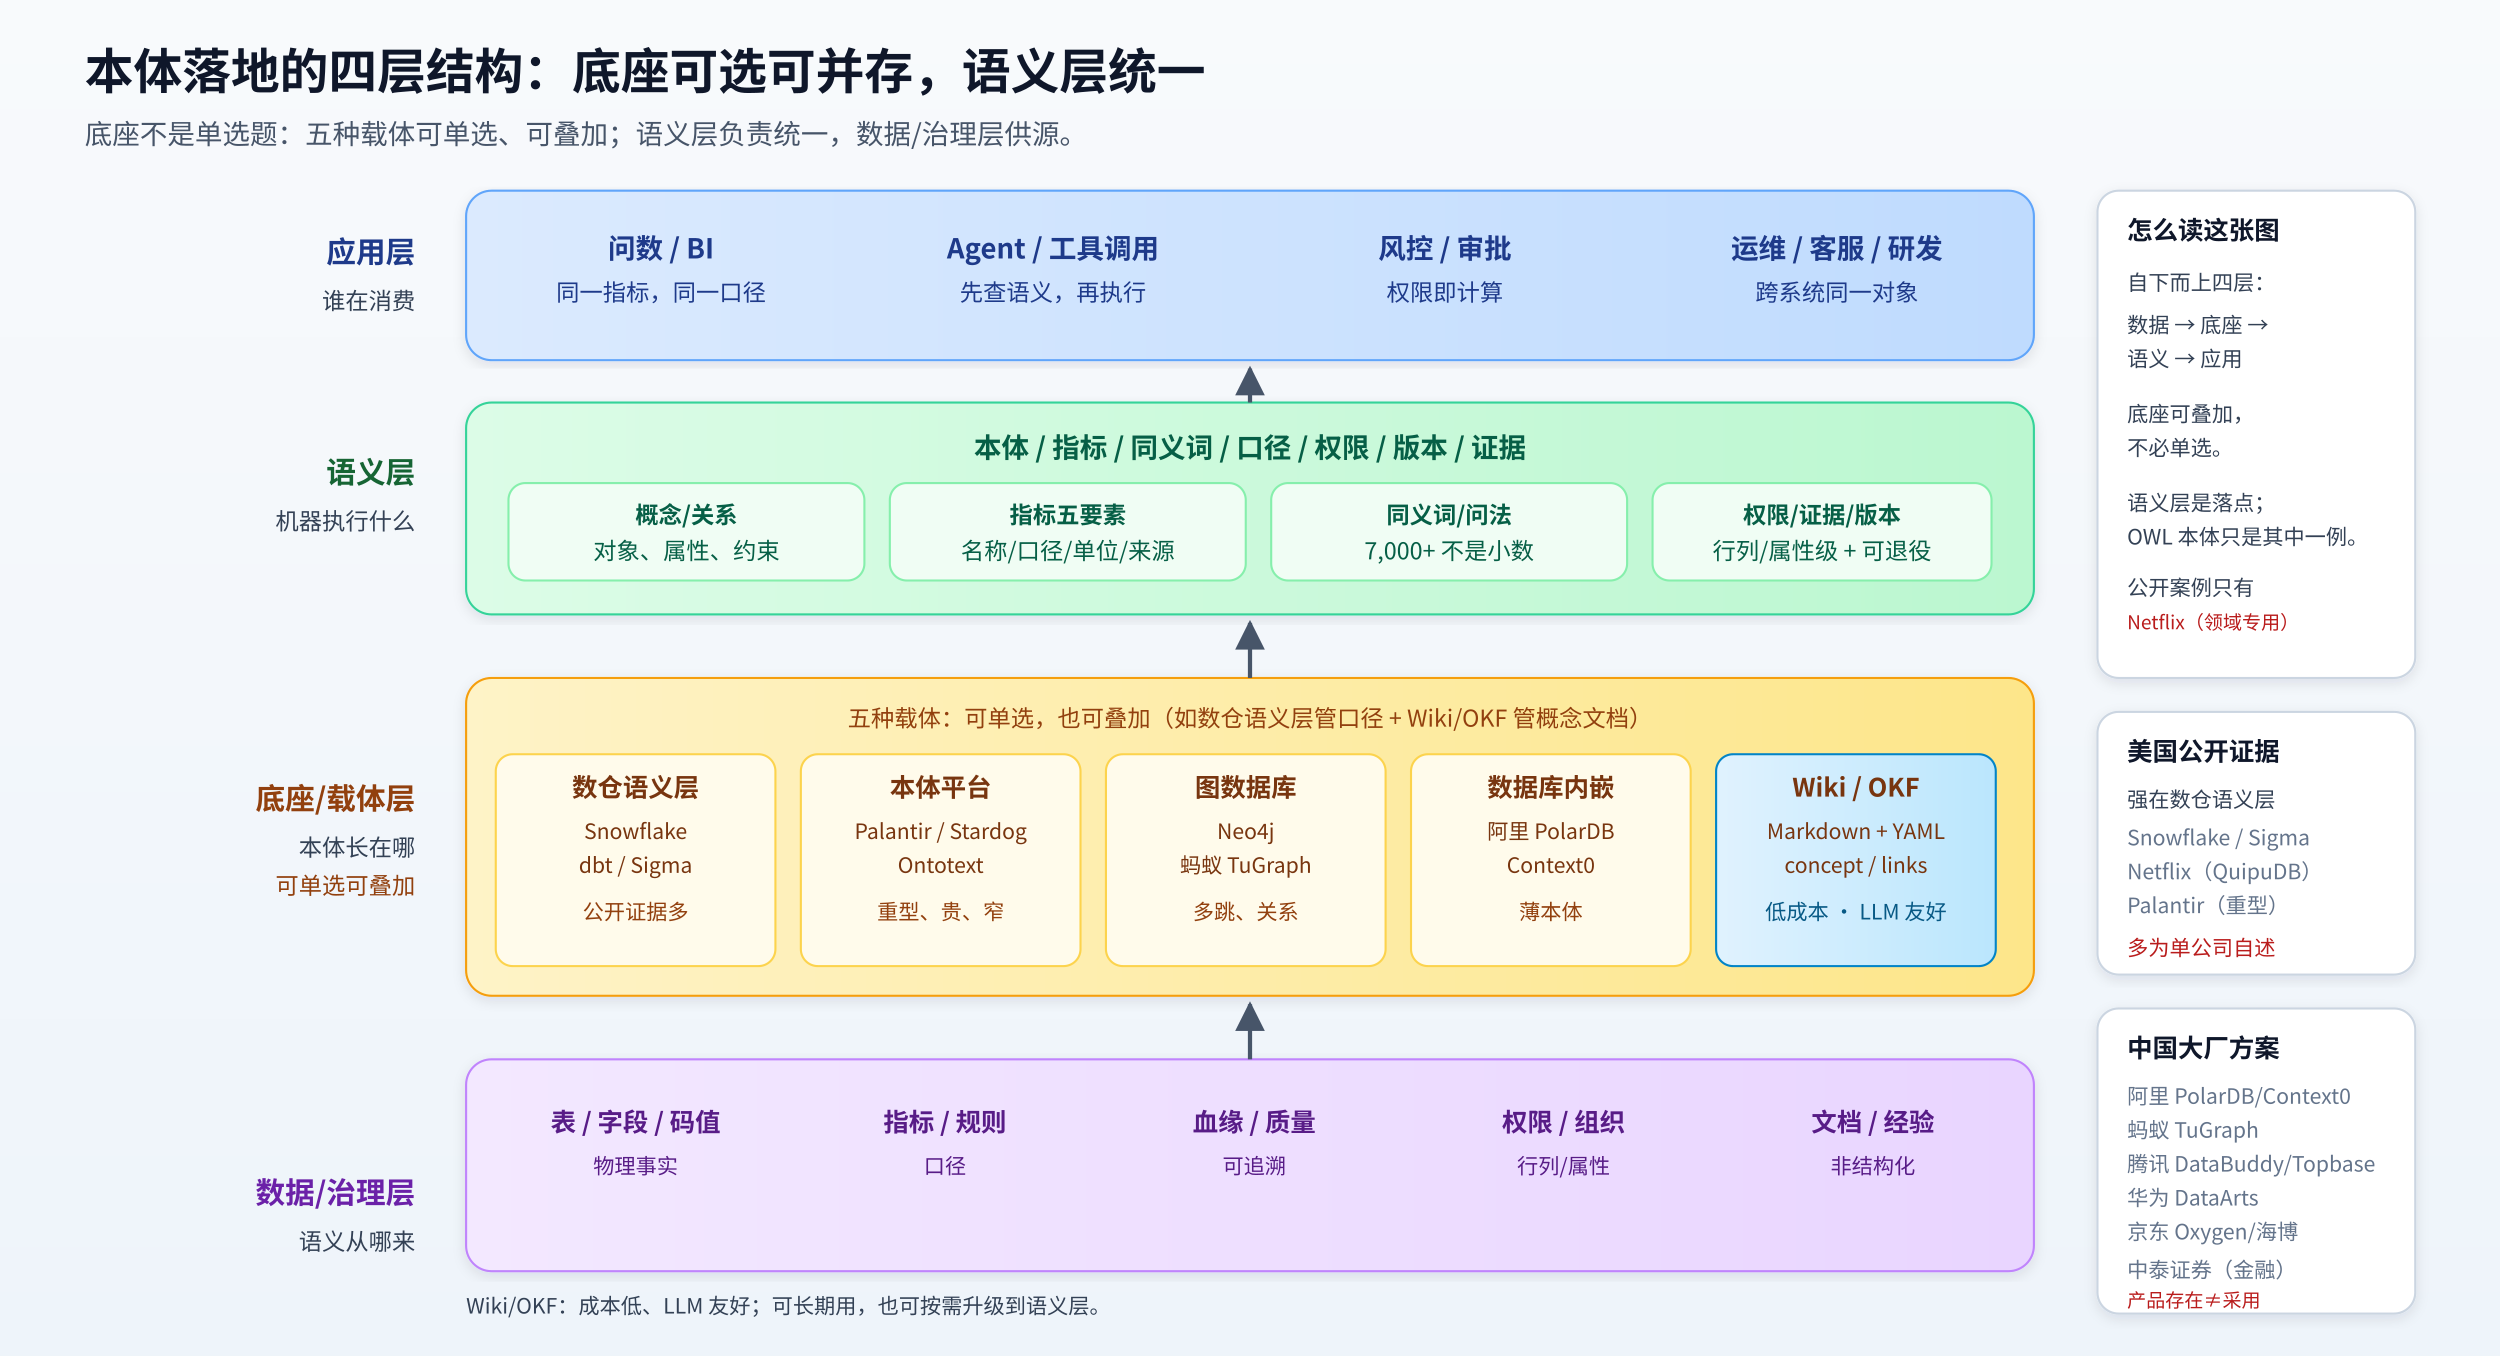
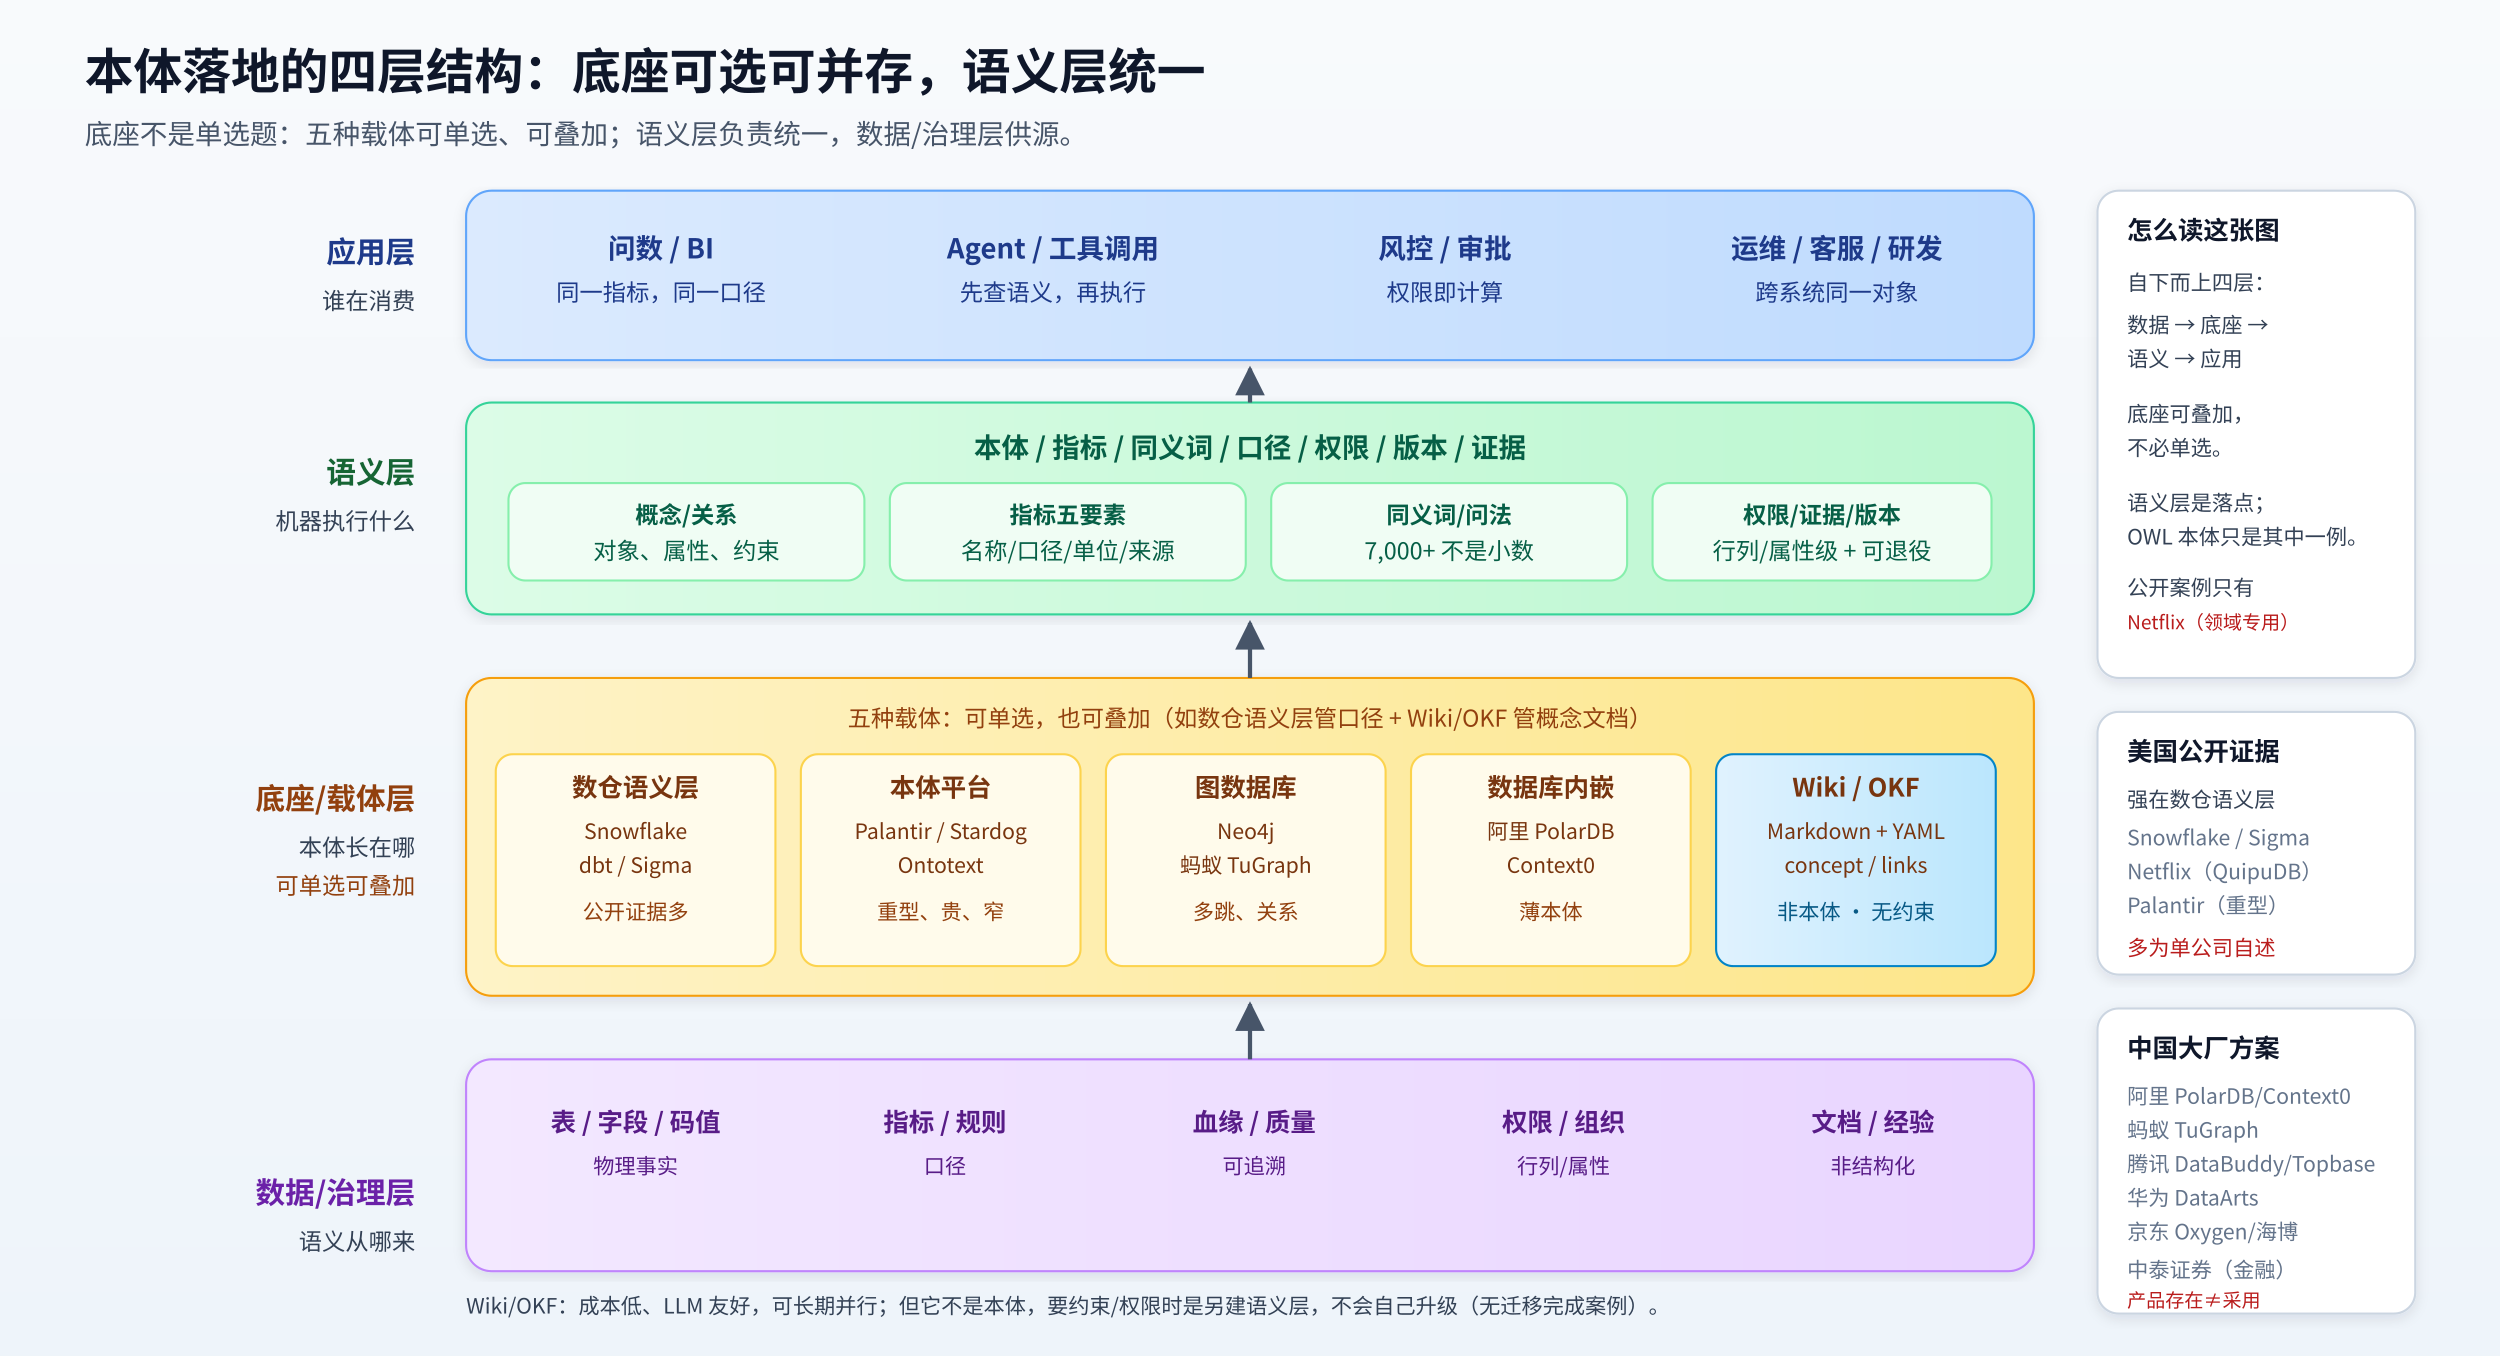
<svg xmlns="http://www.w3.org/2000/svg" width="1180" height="640" viewBox="0 0 1180 640" role="img" aria-labelledby="title desc">
  <defs>
    <linearGradient id="bg" x1="0" y1="0" x2="0" y2="1">
      <stop offset="0" stop-color="#f8fafc" />
      <stop offset="1" stop-color="#eef4fa" />
    </linearGradient>
    <linearGradient id="app" x1="0" y1="0" x2="1" y2="0">
      <stop offset="0" stop-color="#dbeafe" />
      <stop offset="1" stop-color="#bfdbfe" />
    </linearGradient>
    <linearGradient id="sem" x1="0" y1="0" x2="1" y2="0">
      <stop offset="0" stop-color="#dcfce7" />
      <stop offset="1" stop-color="#bbf7d0" />
    </linearGradient>
    <linearGradient id="plat" x1="0" y1="0" x2="1" y2="0">
      <stop offset="0" stop-color="#fef3c7" />
      <stop offset="1" stop-color="#fde68a" />
    </linearGradient>
    <linearGradient id="okf" x1="0" y1="0" x2="1" y2="0">
      <stop offset="0" stop-color="#e0f2fe" />
      <stop offset="1" stop-color="#bae6fd" />
    </linearGradient>
    <linearGradient id="data" x1="0" y1="0" x2="1" y2="0">
      <stop offset="0" stop-color="#f3e8ff" />
      <stop offset="1" stop-color="#e9d5ff" />
    </linearGradient>
    <filter id="shadow" x="-5%" y="-5%" width="110%" height="110%">
      <feDropShadow dx="0" dy="2" stdDeviation="3" flood-color="#0f172a" flood-opacity="0.10" />
    </filter>
    <marker id="arrow" viewBox="0 0 10 10" refX="9" refY="5" markerWidth="7" markerHeight="7" orient="auto-start-reverse">
      <path d="M 0 0 L 10 5 L 0 10 z" fill="#475569" />
    </marker>
  </defs>
  <rect width="1180" height="640" fill="url(#bg)" />
  <text x="40" y="42" font-family="PingFang SC, Noto Sans CJK SC, Microsoft YaHei, sans-serif" font-size="23" font-weight="700" fill="#0f172a">本体落地的四层结构：底座可选可并存，语义层统一</text>
  <text x="40" y="68" font-family="PingFang SC, Noto Sans CJK SC, Microsoft YaHei, sans-serif" font-size="13" fill="#475569">底座不是单选题：五种载体可单选、可叠加；语义层负责统一，数据/治理层供源。</text>
  <g font-family="PingFang SC, Noto Sans CJK SC, Microsoft YaHei, sans-serif" text-anchor="end">
    <text x="196" y="124" font-size="14" font-weight="700" fill="#1e3a8a">应用层</text>
    <text x="196" y="146" font-size="11" fill="#334155">谁在消费</text>
    <text x="196" y="228" font-size="14" font-weight="700" fill="#166534">语义层</text>
    <text x="196" y="250" font-size="11" fill="#334155">机器执行什么</text>
    <text x="196" y="382" font-size="14" font-weight="700" fill="#92400e">底座/载体层</text>
    <text x="196" y="404" font-size="11" fill="#334155">本体长在哪</text>
    <text x="196" y="422" font-size="11" fill="#92400e">可单选可叠加</text>
    <text x="196" y="568" font-size="14" font-weight="700" fill="#6b21a8">数据/治理层</text>
    <text x="196" y="590" font-size="11" fill="#334155">语义从哪来</text>
  </g>
  <rect x="220" y="90" width="740" height="80" rx="12" fill="url(#app)" stroke="#60a5fa" filter="url(#shadow)" />
  <g font-family="PingFang SC, Noto Sans CJK SC, Microsoft YaHei, sans-serif" font-size="13" fill="#1e3a8a" text-anchor="middle">
    <text x="312" y="122" font-weight="700">问数 / BI</text>
    <text x="312" y="142" font-size="11">同一指标，同一口径</text>
    <text x="497" y="122" font-weight="700">Agent / 工具调用</text>
    <text x="497" y="142" font-size="11">先查语义，再执行</text>
    <text x="682" y="122" font-weight="700">风控 / 审批</text>
    <text x="682" y="142" font-size="11">权限即计算</text>
    <text x="867" y="122" font-weight="700">运维 / 客服 / 研发</text>
    <text x="867" y="142" font-size="11">跨系统同一对象</text>
  </g>
  <rect x="220" y="190" width="740" height="100" rx="12" fill="url(#sem)" stroke="#34d399" filter="url(#shadow)" />
  <g font-family="PingFang SC, Noto Sans CJK SC, Microsoft YaHei, sans-serif" text-anchor="middle">
    <text x="590" y="216" font-size="13" font-weight="700" fill="#065f46">本体 / 指标 / 同义词 / 口径 / 权限 / 版本 / 证据</text>
    <g font-size="11" fill="#065f46">
      <rect x="240" y="228" width="168" height="46" rx="8" fill="#f0fdf4" stroke="#86efac" />
      <text x="324" y="247" font-weight="700">概念/关系</text>
      <text x="324" y="264">对象、属性、约束</text>
      <rect x="420" y="228" width="168" height="46" rx="8" fill="#f0fdf4" stroke="#86efac" />
      <text x="504" y="247" font-weight="700">指标五要素</text>
      <text x="504" y="264">名称/口径/单位/来源</text>
      <rect x="600" y="228" width="168" height="46" rx="8" fill="#f0fdf4" stroke="#86efac" />
      <text x="684" y="247" font-weight="700">同义词/问法</text>
      <text x="684" y="264">7,000+ 不是小数</text>
      <rect x="780" y="228" width="160" height="46" rx="8" fill="#f0fdf4" stroke="#86efac" />
      <text x="860" y="247" font-weight="700">权限/证据/版本</text>
      <text x="860" y="264">行列/属性级 + 可退役</text>
    </g>
  </g>
  <rect x="220" y="320" width="740" height="150" rx="12" fill="url(#plat)" stroke="#f59e0b" filter="url(#shadow)" />
  <text x="590" y="343" font-family="PingFang SC, Noto Sans CJK SC, Microsoft YaHei, sans-serif" font-size="11" fill="#92400e" text-anchor="middle">五种载体：可单选，也可叠加（如数仓语义层管口径 + Wiki/OKF 管概念文档）</text>
  <g font-family="PingFang SC, Noto Sans CJK SC, Microsoft YaHei, sans-serif" font-size="10" fill="#78350f" text-anchor="middle">
    <rect x="234" y="356" width="132" height="100" rx="8" fill="#fffbeb" stroke="#fcd34d" />
    <text x="300" y="376" font-size="12" font-weight="700">数仓语义层</text>
    <text x="300" y="396">Snowflake</text>
    <text x="300" y="412">dbt / Sigma</text>
    <text x="300" y="434" fill="#92400e">公开证据多</text>
    <rect x="378" y="356" width="132" height="100" rx="8" fill="#fffbeb" stroke="#fcd34d" />
    <text x="444" y="376" font-size="12" font-weight="700">本体平台</text>
    <text x="444" y="396">Palantir / Stardog</text>
    <text x="444" y="412">Ontotext</text>
    <text x="444" y="434" fill="#92400e">重型、贵、窄</text>
    <rect x="522" y="356" width="132" height="100" rx="8" fill="#fffbeb" stroke="#fcd34d" />
    <text x="588" y="376" font-size="12" font-weight="700">图数据库</text>
    <text x="588" y="396">Neo4j</text>
    <text x="588" y="412">蚂蚁 TuGraph</text>
    <text x="588" y="434" fill="#92400e">多跳、关系</text>
    <rect x="666" y="356" width="132" height="100" rx="8" fill="#fffbeb" stroke="#fcd34d" />
    <text x="732" y="376" font-size="12" font-weight="700">数据库内嵌</text>
    <text x="732" y="396">阿里 PolarDB</text>
    <text x="732" y="412">Context0</text>
    <text x="732" y="434" fill="#92400e">薄本体</text>
    <rect x="810" y="356" width="132" height="100" rx="8" fill="url(#okf)" stroke="#0284c7" />
    <text x="876" y="376" font-size="12" font-weight="700">Wiki / OKF</text>
    <text x="876" y="396">Markdown + YAML</text>
    <text x="876" y="412">concept / links</text>
-     <text x="876" y="434" fill="#075985">低成本 · LLM 友好</text>
+     <text x="876" y="434" fill="#075985">非本体 · 无约束</text>
  </g>
  <rect x="220" y="500" width="740" height="100" rx="12" fill="url(#data)" stroke="#c084fc" filter="url(#shadow)" />
  <g font-family="PingFang SC, Noto Sans CJK SC, Microsoft YaHei, sans-serif" font-size="12" fill="#581c87" text-anchor="middle">
    <text x="300" y="534" font-weight="700">表 / 字段 / 码值</text>
    <text x="300" y="554" font-size="10">物理事实</text>
    <text x="446" y="534" font-weight="700">指标 / 规则</text>
    <text x="446" y="554" font-size="10">口径</text>
    <text x="592" y="534" font-weight="700">血缘 / 质量</text>
    <text x="592" y="554" font-size="10">可追溯</text>
    <text x="738" y="534" font-weight="700">权限 / 组织</text>
    <text x="738" y="554" font-size="10">行列/属性</text>
    <text x="884" y="534" font-weight="700">文档 / 经验</text>
    <text x="884" y="554" font-size="10">非结构化</text>
  </g>
  <g stroke="#475569" stroke-width="2" marker-end="url(#arrow)" fill="none">
    <line x1="590" y1="500" x2="590" y2="474" />
    <line x1="590" y1="320" x2="590" y2="294" />
    <line x1="590" y1="190" x2="590" y2="174" />
  </g>
-   <text x="220" y="620" font-family="PingFang SC, Noto Sans CJK SC, Microsoft YaHei, sans-serif" font-size="10" fill="#334155">Wiki/OKF：成本低、LLM 友好；可长期用，也可按需升级到语义层。</text>
+   <text x="220" y="620" font-family="PingFang SC, Noto Sans CJK SC, Microsoft YaHei, sans-serif" font-size="10" fill="#334155">Wiki/OKF：成本低、LLM 友好，可长期并行；但它不是本体，要约束/权限时是另建语义层，不会自己升级（无迁移完成案例）。</text>
  <g font-family="PingFang SC, Noto Sans CJK SC, Microsoft YaHei, sans-serif">
    <rect x="990" y="90" width="150" height="230" rx="10" fill="#ffffff" stroke="#cbd5e1" filter="url(#shadow)" />
    <text x="1004" y="113" font-size="12" font-weight="700" fill="#0f172a">怎么读这张图</text>
    <text x="1004" y="137" font-size="10" fill="#334155">自下而上四层：</text>
    <text x="1004" y="157" font-size="10" fill="#334155">数据 → 底座 →</text>
    <text x="1004" y="173" font-size="10" fill="#334155">语义 → 应用</text>
    <text x="1004" y="199" font-size="10" fill="#334155">底座可叠加，</text>
    <text x="1004" y="215" font-size="10" fill="#334155">不必单选。</text>
    <text x="1004" y="241" font-size="10" fill="#334155">语义层是落点；</text>
    <text x="1004" y="257" font-size="10" fill="#334155">OWL 本体只是其中一例。</text>
    <text x="1004" y="281" font-size="10" fill="#334155">公开案例只有</text>
    <text x="1004" y="297" font-size="9" fill="#b91c1c">Netflix（领域专用）</text>
    <rect x="990" y="336" width="150" height="124" rx="10" fill="#ffffff" stroke="#cbd5e1" filter="url(#shadow)" />
    <text x="1004" y="359" font-size="12" font-weight="700" fill="#0f172a">美国公开证据</text>
    <text x="1004" y="381" font-size="10" fill="#334155">强在数仓语义层</text>
    <text x="1004" y="399" font-size="10" fill="#64748b">Snowflake / Sigma</text>
    <text x="1004" y="415" font-size="10" fill="#64748b">Netflix（QuipuDB）</text>
    <text x="1004" y="431" font-size="10" fill="#64748b">Palantir（重型）</text>
    <text x="1004" y="451" font-size="10" fill="#b91c1c">多为单公司自述</text>
    <rect x="990" y="476" width="150" height="144" rx="10" fill="#ffffff" stroke="#cbd5e1" filter="url(#shadow)" />
    <text x="1004" y="499" font-size="12" font-weight="700" fill="#0f172a">中国大厂方案</text>
    <text x="1004" y="521" font-size="10" fill="#64748b">阿里 PolarDB/Context0</text>
    <text x="1004" y="537" font-size="10" fill="#64748b">蚂蚁 TuGraph</text>
    <text x="1004" y="553" font-size="10" fill="#64748b">腾讯 DataBuddy/Topbase</text>
    <text x="1004" y="569" font-size="10" fill="#64748b">华为 DataArts</text>
    <text x="1004" y="585" font-size="10" fill="#64748b">京东 Oxygen/海博</text>
    <text x="1004" y="603" font-size="10" fill="#64748b">中泰证券（金融）</text>
    <text x="1004" y="617" font-size="9" fill="#b91c1c">产品存在≠采用</text>
  </g>
</svg>
